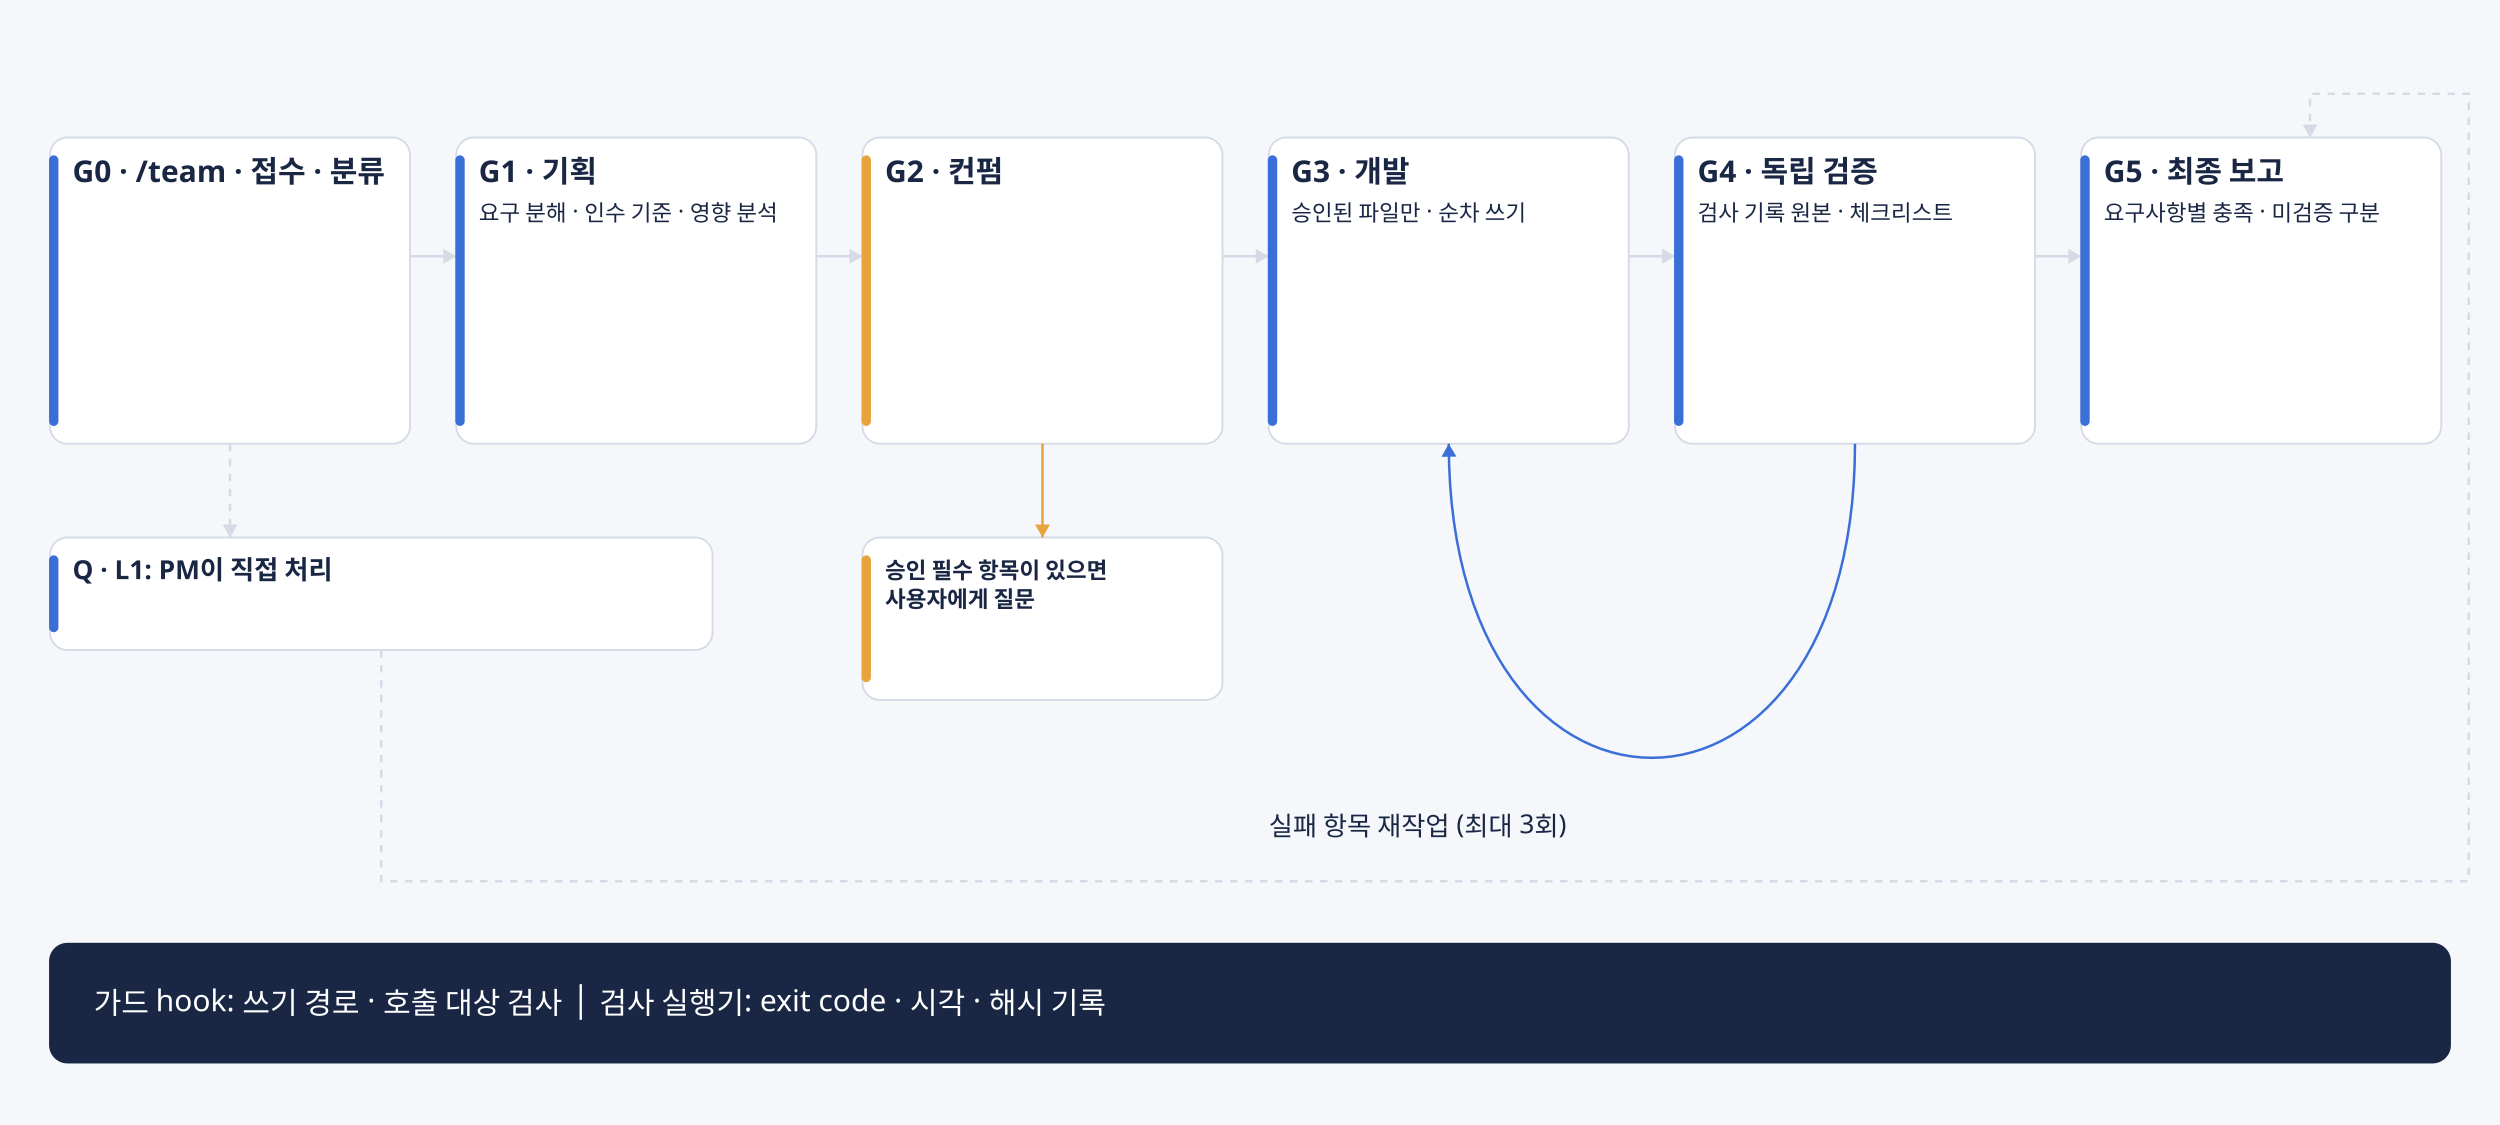
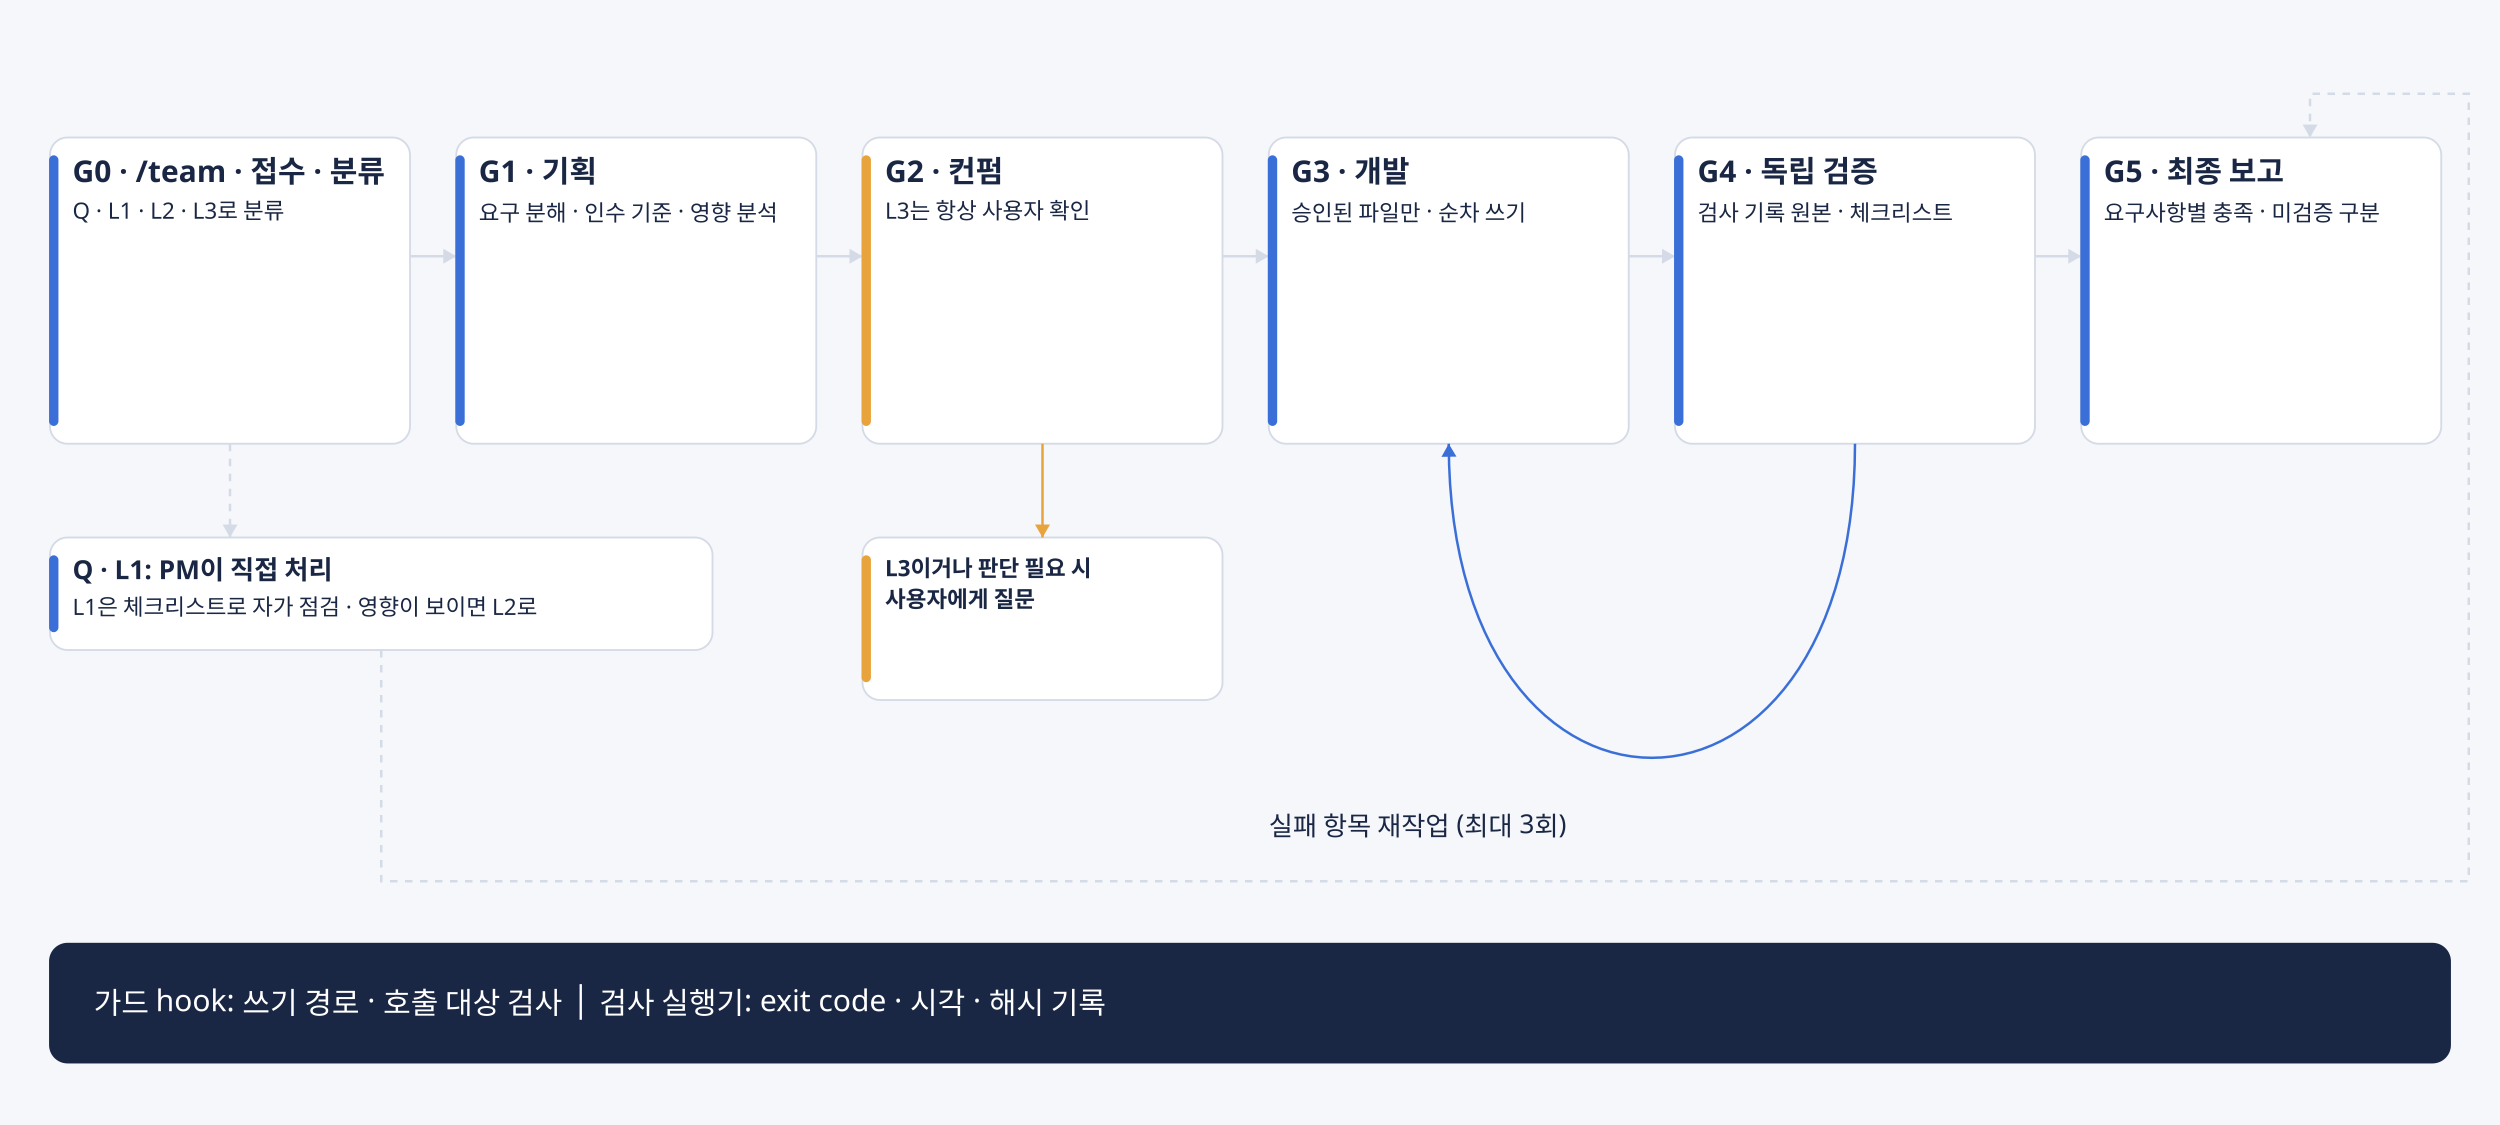
<svg xmlns="http://www.w3.org/2000/svg" width="2000" height="900" viewBox="0 0 2000 900">
  <rect width="2000" height="900" fill="#F5F7FB" />
  <rect x="40" y="110" width="288" height="245" rx="14" fill="white" stroke="#D5DBE6" stroke-width="1.5" />
  <rect x="40" y="125" width="6" height="215" rx="3" fill="#3B6FD8" stroke="#3B6FD8" stroke-width="1.5" />
  <text x="58" y="127" dominant-baseline="text-before-edge" font-family="Noto Sans KR, Noto Sans KR, sans-serif" font-size="24" font-weight="700" fill="#1A2744">G0 · /team · 접수 · 분류</text>
+   <text x="58" y="161" dominant-baseline="text-before-edge" font-family="Noto Sans KR, Noto Sans KR, sans-serif" font-size="18" font-weight="400" fill="#1A2744">Q · L1 · L2 · L3로 분류</text>
  <polyline points="328,205 365,205" fill="none" stroke="#D5DBE6" stroke-width="2" />
  <polygon points="365,205 354.608,211.0 354.608,199.0" fill="#D5DBE6" />
  <rect x="365" y="110" width="288" height="245" rx="14" fill="white" stroke="#D5DBE6" stroke-width="1.5" />
  <rect x="365" y="125" width="6" height="215" rx="3" fill="#3B6FD8" stroke="#3B6FD8" stroke-width="1.5" />
  <text x="383" y="127" dominant-baseline="text-before-edge" font-family="Noto Sans KR, Noto Sans KR, sans-serif" font-size="24" font-weight="700" fill="#1A2744">G1 · 기획</text>
  <text x="383" y="161" dominant-baseline="text-before-edge" font-family="Noto Sans KR, Noto Sans KR, sans-serif" font-size="18" font-weight="400" fill="#1A2744">요구 분해 · 인수 기준 · 영향 분석</text>
  <polyline points="653,205 690,205" fill="none" stroke="#D5DBE6" stroke-width="2" />
  <polygon points="690,205 679.608,211.0 679.608,199.0" fill="#D5DBE6" />
  <rect x="690" y="110" width="288" height="245" rx="14" fill="white" stroke="#D5DBE6" stroke-width="1.5" />
  <rect x="690" y="125" width="6" height="215" rx="3" fill="#E8A33D" stroke="#E8A33D" stroke-width="1.5" />
  <text x="708" y="127" dominant-baseline="text-before-edge" font-family="Noto Sans KR, Noto Sans KR, sans-serif" font-size="24" font-weight="700" fill="#1A2744">G2 · 컨펌</text>
+   <text x="708" y="161" dominant-baseline="text-before-edge" font-family="Noto Sans KR, Noto Sans KR, sans-serif" font-size="18" font-weight="400" fill="#1A2744">L3는 항상 사용자 확인</text>
  <polyline points="978,205 1015,205" fill="none" stroke="#D5DBE6" stroke-width="2" />
  <polygon points="1015,205 1004.608,211.0 1004.608,199.0" fill="#D5DBE6" />
  <rect x="1015" y="110" width="288" height="245" rx="14" fill="white" stroke="#D5DBE6" stroke-width="1.5" />
  <rect x="1015" y="125" width="6" height="215" rx="3" fill="#3B6FD8" stroke="#3B6FD8" stroke-width="1.5" />
  <text x="1033" y="127" dominant-baseline="text-before-edge" font-family="Noto Sans KR, Noto Sans KR, sans-serif" font-size="24" font-weight="700" fill="#1A2744">G3 · 개발</text>
  <text x="1033" y="161" dominant-baseline="text-before-edge" font-family="Noto Sans KR, Noto Sans KR, sans-serif" font-size="18" font-weight="400" fill="#1A2744">승인된 파일만 · 순차 쓰기</text>
  <polyline points="1303,205 1340,205" fill="none" stroke="#D5DBE6" stroke-width="2" />
  <polygon points="1340,205 1329.608,211.0 1329.608,199.0" fill="#D5DBE6" />
  <rect x="1340" y="110" width="288" height="245" rx="14" fill="white" stroke="#D5DBE6" stroke-width="1.5" />
  <rect x="1340" y="125" width="6" height="215" rx="3" fill="#3B6FD8" stroke="#3B6FD8" stroke-width="1.5" />
  <text x="1358" y="127" dominant-baseline="text-before-edge" font-family="Noto Sans KR, Noto Sans KR, sans-serif" font-size="24" font-weight="700" fill="#1A2744">G4 · 독립 검증</text>
  <text x="1358" y="161" dominant-baseline="text-before-edge" font-family="Noto Sans KR, Noto Sans KR, sans-serif" font-size="18" font-weight="400" fill="#1A2744">검사 기록 원본 · 체크리스트</text>
  <polyline points="1628,205 1665,205" fill="none" stroke="#D5DBE6" stroke-width="2" />
  <polygon points="1665,205 1654.608,211.0 1654.608,199.0" fill="#D5DBE6" />
  <rect x="1665" y="110" width="288" height="245" rx="14" fill="white" stroke="#D5DBE6" stroke-width="1.5" />
  <rect x="1665" y="125" width="6" height="215" rx="3" fill="#3B6FD8" stroke="#3B6FD8" stroke-width="1.5" />
  <text x="1683" y="127" dominant-baseline="text-before-edge" font-family="Noto Sans KR, Noto Sans KR, sans-serif" font-size="24" font-weight="700" fill="#1A2744">G5 · 최종 보고</text>
  <text x="1683" y="161" dominant-baseline="text-before-edge" font-family="Noto Sans KR, Noto Sans KR, sans-serif" font-size="18" font-weight="400" fill="#1A2744">요구사항별 충족 · 미검증 구분</text>
  <polyline points="184,355 184,430" fill="none" stroke="#D5DBE6" stroke-width="2" stroke-dasharray="6 6" />
  <polygon points="184,430 178.0,419.608 190.0,419.608" fill="#D5DBE6" />
  <rect x="40" y="430" width="530" height="90" rx="14" fill="white" stroke="#D5DBE6" stroke-width="1.5" />
  <rect x="40" y="445" width="6" height="60" rx="3" fill="#3B6FD8" stroke="#3B6FD8" stroke-width="1.5" />
  <text x="58" y="447" dominant-baseline="text-before-edge" font-family="Noto Sans KR, Noto Sans KR, sans-serif" font-size="21" font-weight="700" fill="#1A2744">Q · L1: PM이 직접 처리</text>
+   <text x="58" y="478" dominant-baseline="text-before-edge" font-family="Noto Sans KR, Noto Sans KR, sans-serif" font-size="18" font-weight="400" fill="#1A2744">L1은 체크리스트로 자가 점검 · 영향이 보이면 L2로</text>
  <polyline points="305,520 305,705 1975,705 1975,75 1848,75 1848,110" fill="none" stroke="#D5DBE6" stroke-width="2" stroke-dasharray="6 6" />
  <polygon points="1848,110 1842.0,99.608 1854.0,99.608" fill="#D5DBE6" />
  <rect x="690" y="430" width="288" height="130" rx="14" fill="white" stroke="#D5DBE6" stroke-width="1.5" />
  <rect x="690" y="445" width="6" height="100" rx="3" fill="#E8A33D" stroke="#E8A33D" stroke-width="1.5" />
-   <text x="708" y="447" dominant-baseline="text-before-edge" font-family="Noto Sans KR, Noto Sans KR, sans-serif" font-size="18" font-weight="700" fill="#1A2744">승인 필수 항목이 있으면</text>
+   <text x="708" y="447" dominant-baseline="text-before-edge" font-family="Noto Sans KR, Noto Sans KR, sans-serif" font-size="18" font-weight="700" fill="#1A2744">L3이거나 판단 필요 시</text>
  <text x="708" y="470" dominant-baseline="text-before-edge" font-family="Noto Sans KR, Noto Sans KR, sans-serif" font-size="18" font-weight="700" fill="#1A2744">사용자에게 질문</text>
  <polyline points="834,355 834,430" fill="none" stroke="#E8A33D" stroke-width="2" />
  <polygon points="834,430 828.0,419.608 840.0,419.608" fill="#E8A33D" />
  <polyline points="1484.0,355.0 1483.732,371.471 1482.941,387.383 1481.644,402.737 1479.859,417.533 1477.605,431.771 1474.9,445.45 1471.761,458.571 1468.207,471.133 1464.256,483.137 1459.926,494.583 1455.234,505.471 1450.2,515.8 1444.841,525.571 1439.174,534.783 1433.219,543.438 1426.993,551.533 1420.514,559.071 1413.8,566.05 1406.87,572.471 1399.741,578.333 1392.431,583.638 1384.959,588.383 1377.343,592.571 1369.6,596.2 1361.749,599.271 1353.807,601.783 1345.794,603.738 1337.726,605.133 1329.622,605.971 1321.5,606.25 1313.378,605.971 1305.274,605.133 1297.206,603.738 1289.193,601.783 1281.251,599.271 1273.4,596.2 1265.657,592.571 1258.041,588.383 1250.569,583.637 1243.259,578.333 1236.13,572.471 1229.2,566.05 1222.486,559.071 1216.007,551.533 1209.781,543.438 1203.826,534.783 1198.159,525.571 1192.8,515.8 1187.766,505.471 1183.074,494.583 1178.744,483.138 1174.793,471.133 1171.239,458.571 1168.1,445.45 1165.395,431.771 1163.141,417.533 1161.356,402.738 1160.059,387.383 1159.268,371.471 1159.0,355.0" fill="none" stroke="#3B6FD8" stroke-width="2" />
  <polygon points="1159.0,355.0 1165.168,365.293 1153.17,365.488" fill="#3B6FD8" />
  <text x="1015" y="650" dominant-baseline="text-before-edge" font-family="Noto Sans KR, Noto Sans KR, sans-serif" font-size="21" font-weight="400" fill="#1A2744">실패 항목 재작업 (최대 3회)</text>
  <rect x="40" y="755" width="1920" height="95" rx="14" fill="#1A2744" stroke="#1A2744" stroke-width="1.5" />
  <text x="75" y="790" dominant-baseline="text-before-edge" font-family="Noto Sans KR, Noto Sans KR, sans-serif" font-size="24" font-weight="400" fill="white">가드 hook: 쓰기 경로 · 호출 대상 검사 │ 검사 실행기: exit code · 시각 · 해시 기록</text>
</svg>
